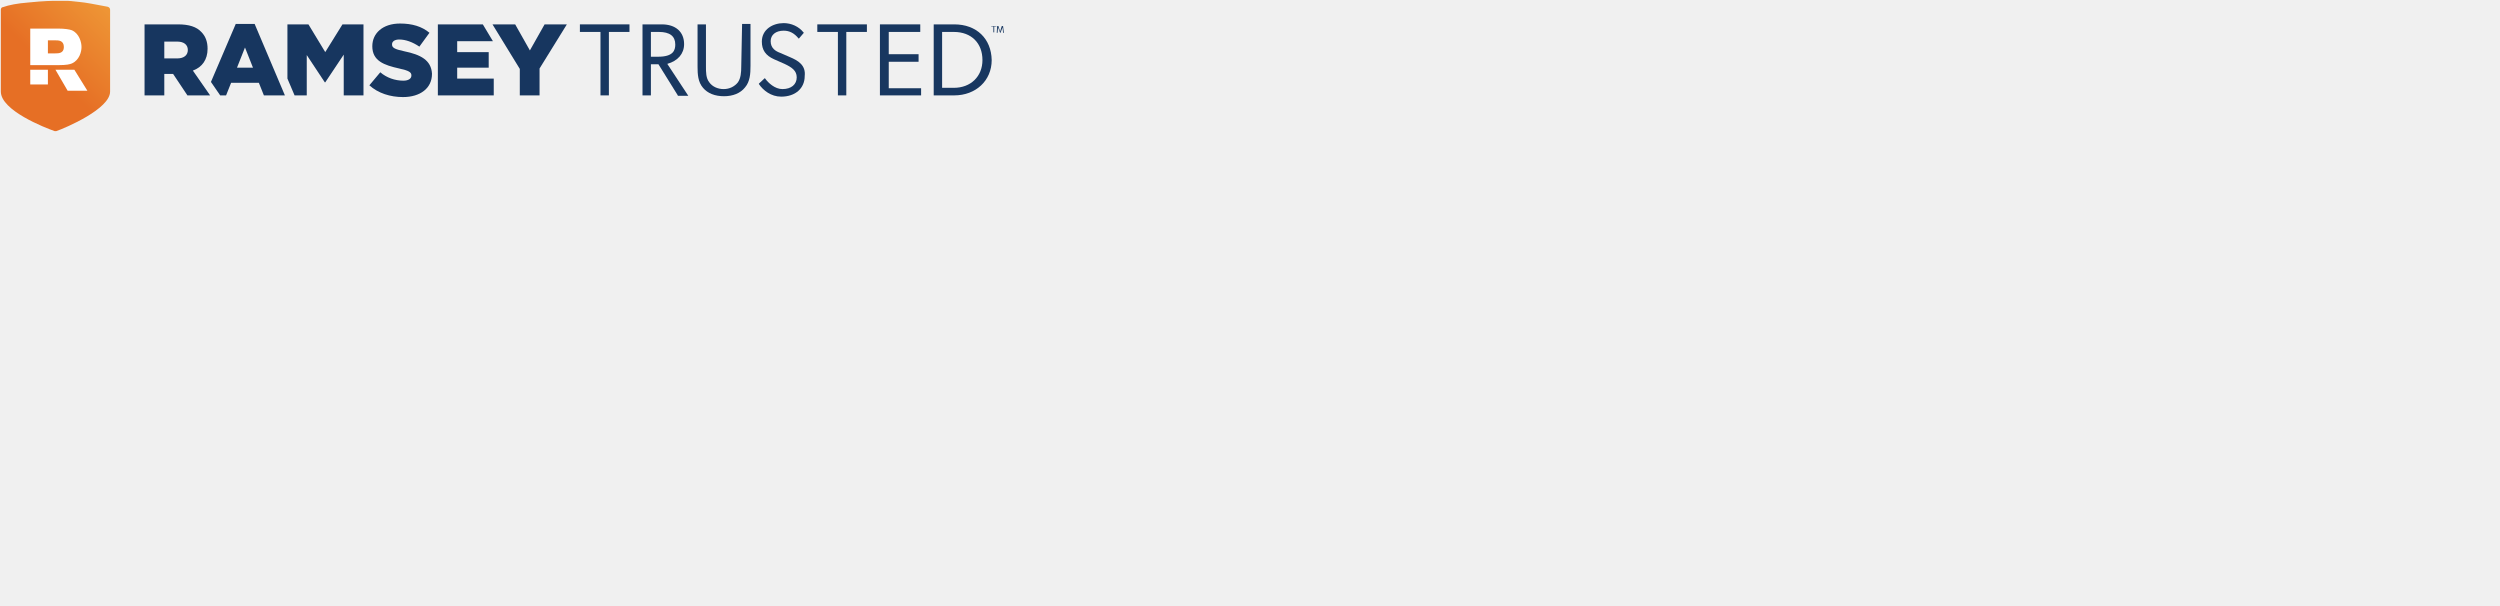
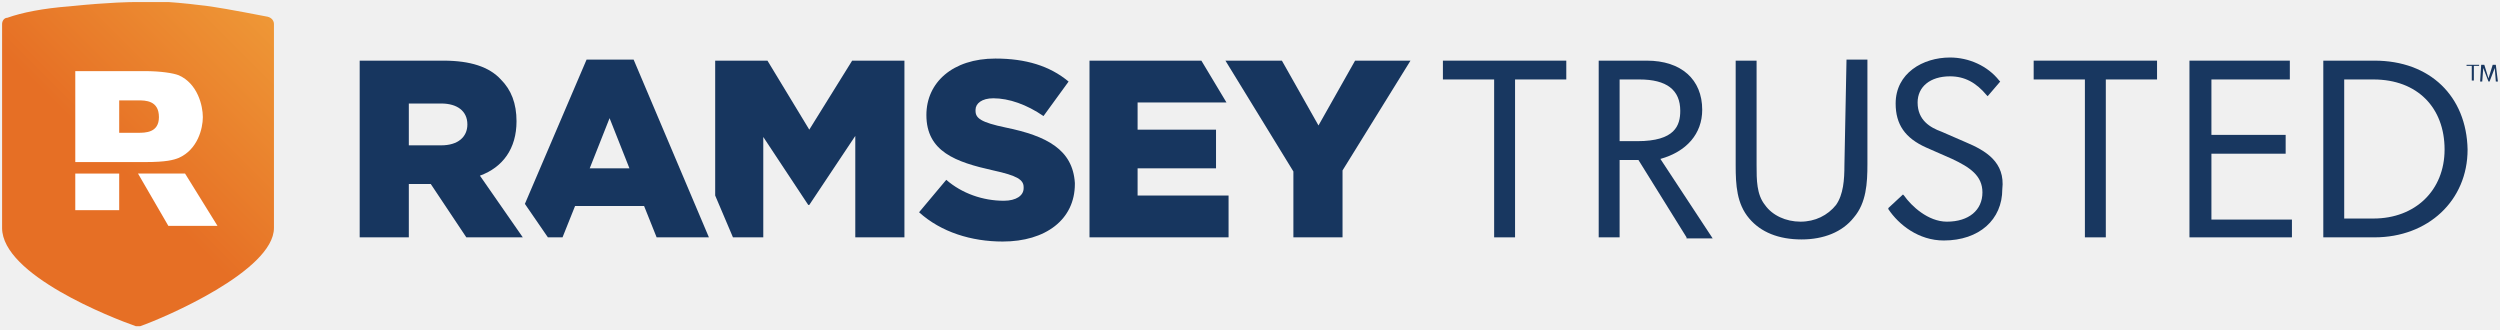
- <svg xmlns="http://www.w3.org/2000/svg" xmlns:xlink="http://www.w3.org/1999/xlink" version="1.1" id="Layer_1" x="0px" y="0px" viewBox="0 0 594.94 144" style="enable-background:new 0 0 239.1 31.5;" xml:space="preserve">
+ <svg xmlns="http://www.w3.org/2000/svg" xmlns:xlink="http://www.w3.org/1999/xlink" version="1.1" id="Layer_1" x="0px" y="0px" viewBox="0 0 239.1 31.5" style="enable-background:new 0 0 239.1 31.5;" xml:space="preserve">
  <style type="text/css">
	.st0{clip-path:url(#SVGID_00000167393124312775990160000013824293149836049808_);}
	.st1{clip-path:url(#SVGID_00000016777645150501515250000013237156057930166431_);fill:#17365F;}
	.st2{clip-path:url(#SVGID_00000016777645150501515250000013237156057930166431_);fill:#183760;}
- 	
+ 
		.st3{clip-path:url(#SVGID_00000171686691723346765030000007307682775008141992_);fill:url(#SVGID_00000002385102158402928980000014530701473687177370_);}
	.st4{clip-path:url(#SVGID_00000118391348457433998380000014279490139294613652_);fill:#FFFFFF;}
	.st5{clip-path:url(#SVGID_00000118391348457433998380000014279490139294613652_);fill:#183760;}
</style>
  <g id="Layer_2_00000151516091428014562610000004010465182344179875_">
    <g>
      <defs>
        <rect id="SVGID_1_" x="0.2" y="0.2" width="238.7" height="31.2" />
      </defs>
      <clipPath id="SVGID_00000014602757800204360150000002813767827037213582_">
        <use xlink:href="#SVGID_1_" style="overflow:visible;" />
      </clipPath>
      <g style="clip-path:url(#SVGID_00000014602757800204360150000002813767827037213582_);">
        <defs>
          <rect id="SVGID_00000158725811384338960820000005123506390885873819_" x="0.2" y="0.2" width="238.7" height="31.2" />
        </defs>
        <clipPath id="SVGID_00000123424350470196307410000009031701451151566496_">
          <use xlink:href="#SVGID_00000158725811384338960820000005123506390885873819_" style="overflow:visible;" />
        </clipPath>
        <path style="clip-path:url(#SVGID_00000123424350470196307410000009031701451151566496_);fill:#17365F;" d="M96.2,12.2     c-2.4-0.5-2.9-0.9-2.9-1.6v-0.1c0-0.6,0.6-1.1,1.7-1.1c1.5,0,3.2,0.6,4.8,1.7l2.4-3.3c-1.8-1.5-4.1-2.2-7-2.2     c-4.1,0-6.6,2.3-6.6,5.4V11c0,3.5,2.8,4.5,6.4,5.3c2.3,0.5,2.9,0.9,2.9,1.6V18c0,0.7-0.7,1.2-1.9,1.2c-2,0-4-0.7-5.5-2l-2.6,3.1     c2.1,1.9,5,2.8,8,2.8c4.1,0,6.9-2.1,6.9-5.5v-0.1C102.6,14.3,100.1,13,96.2,12.2" />
-         <polygon style="clip-path:url(#SVGID_00000123424350470196307410000009031701451151566496_);fill:#17365F;" points="108.8,16.1      116.3,16.1 116.3,12.4 108.8,12.4 108.8,9.8 117.3,9.8 114.9,5.8 104.2,5.8 104.2,22.7 117.5,22.7 117.5,18.7 108.8,18.7    " />
-         <polygon style="clip-path:url(#SVGID_00000123424350470196307410000009031701451151566496_);fill:#17365F;" points="129.6,5.8      126.1,12 122.6,5.8 117.2,5.8 123.7,16.4 123.7,22.7 128.4,22.7 128.4,16.3 134.9,5.8    " />
-         <polygon style="clip-path:url(#SVGID_00000123424350470196307410000009031701451151566496_);fill:#17365F;" points="77.4,12.4      73.4,5.8 68.4,5.8 68.4,18.7 70.1,22.7 73,22.7 73,13.1 77.3,19.6 77.4,19.6 81.8,13 81.8,22.7 86.5,22.7 86.5,5.8 81.5,5.8         " />
+         <polygon style="clip-path:url(#SVGID_00000123424350470196307410000009031701451151566496_);fill:#17365F;" points="108.8,16.1     116.3,16.1 116.3,12.4 108.8,12.4 108.8,9.8 117.3,9.8 114.9,5.8 104.2,5.8 104.2,22.7 117.5,22.7 117.5,18.7 108.8,18.7    " />
+         <polygon style="clip-path:url(#SVGID_00000123424350470196307410000009031701451151566496_);fill:#17365F;" points="129.6,5.8     126.1,12 122.6,5.8 117.2,5.8 123.7,16.4 123.7,22.7 128.4,22.7 128.4,16.3 134.9,5.8    " />
+         <polygon style="clip-path:url(#SVGID_00000123424350470196307410000009031701451151566496_);fill:#17365F;" points="77.4,12.4     73.4,5.8 68.4,5.8 68.4,18.7 70.1,22.7 73,22.7 73,13.1 77.3,19.6 77.4,19.6 81.8,13 81.8,22.7 86.5,22.7 86.5,5.8 81.5,5.8     " />
        <path style="clip-path:url(#SVGID_00000123424350470196307410000009031701451151566496_);fill:#17365F;" d="M56.1,5.7l-5.9,13.8     l2.2,3.2h1.4l1.2-3h6.6l1.2,3h5l-7.2-17H56.1z M56.4,16.1l1.9-4.8l1.9,4.8H56.4z" />
        <path style="clip-path:url(#SVGID_00000123424350470196307410000009031701451151566496_);fill:#17365F;" d="M49.4,11.6L49.4,11.6     c0-1.7-0.5-3-1.5-4c-1.1-1.2-2.9-1.8-5.5-1.8h-8v16.9h4.7v-5.1h2.1l3.4,5.1H50l-4.1-5.9C48.1,16,49.4,14.2,49.4,11.6 M44.7,11.9     c0,1.2-0.9,2-2.5,2h-3.1V9.9h3.1C43.7,9.9,44.7,10.6,44.7,11.9L44.7,11.9z" />
-         <polygon style="clip-path:url(#SVGID_00000123424350470196307410000009031701451151566496_);fill:#183760;" points="138,7.6      142.9,7.6 142.9,22.7 144.9,22.7 144.9,7.6 149.8,7.6 149.8,5.8 138,5.8    " />
+         <polygon style="clip-path:url(#SVGID_00000123424350470196307410000009031701451151566496_);fill:#183760;" points="138,7.6     142.9,7.6 142.9,22.7 144.9,22.7 144.9,7.6 149.8,7.6 149.8,5.8 138,5.8    " />
        <path style="clip-path:url(#SVGID_00000123424350470196307410000009031701451151566496_);fill:#183760;" d="M162.8,10.5     c0-2.9-2-4.7-5.3-4.7h-4.6v16.9h2v-7.4h1.8l4.6,7.4l0,0.1h2.5l-5-7.6C161.3,14.5,162.8,12.8,162.8,10.5 M160.7,10.6     c0,1.4-0.5,2.9-4.1,2.9h-1.7V7.6h1.9C159.4,7.6,160.7,8.6,160.7,10.6" />
        <path style="clip-path:url(#SVGID_00000123424350470196307410000009031701451151566496_);fill:#183760;" d="M176.4,15.8     c0,1.4-0.1,2.8-0.8,3.8c-0.8,1-2,1.6-3.4,1.6c-1.4,0-2.7-0.6-3.4-1.6c-0.8-1-0.8-2.4-0.8-3.8v-10h-2v10c0,1.9,0.1,3.7,1.3,5.1     c1.1,1.3,2.8,2,5,2c2.1,0,3.9-0.7,5-2.1c1.2-1.4,1.3-3.3,1.3-5.1v-10h-2L176.4,15.8z" />
        <path style="clip-path:url(#SVGID_00000123424350470196307410000009031701451151566496_);fill:#183760;" d="M188,13.6l-2.3-1     c-1.1-0.4-2.3-1.1-2.3-2.8c0-1.5,1.2-2.5,3.1-2.5c1.4,0,2.5,0.6,3.5,1.8l0.1,0.1l1.2-1.4l-0.1-0.1c-1.1-1.4-2.9-2.2-4.7-2.2     c-2.6,0-5.2,1.5-5.2,4.4c0,2,0.9,3.3,2.9,4.2l2.5,1.1c1.7,0.8,2.9,1.6,2.9,3.2c0,1.7-1.3,2.8-3.4,2.8c-1.8,0-3.4-1.5-4.1-2.5     l-0.1-0.1l-1.4,1.3l0,0.1c1,1.5,2.9,3,5.3,3c3.4,0,5.6-2,5.6-4.9C191.8,15.5,189.9,14.4,188,13.6" />
-         <polygon style="clip-path:url(#SVGID_00000123424350470196307410000009031701451151566496_);fill:#183760;" points="194.5,7.6      199.4,7.6 199.4,22.7 201.4,22.7 201.4,7.6 206.3,7.6 206.3,5.8 194.5,5.8    " />
-         <polygon style="clip-path:url(#SVGID_00000123424350470196307410000009031701451151566496_);fill:#183760;" points="211.5,14.7      218.6,14.7 218.6,12.9 211.5,12.9 211.5,7.6 219,7.6 219,5.8 209.4,5.8 209.4,22.7 219.2,22.7 219.2,21 211.5,21    " />
+         <polygon style="clip-path:url(#SVGID_00000123424350470196307410000009031701451151566496_);fill:#183760;" points="194.5,7.6     199.4,7.6 199.4,22.7 201.4,22.7 201.4,7.6 206.3,7.6 206.3,5.8 194.5,5.8    " />
+         <polygon style="clip-path:url(#SVGID_00000123424350470196307410000009031701451151566496_);fill:#183760;" points="211.5,14.7     218.6,14.7 218.6,12.9 211.5,12.9 211.5,7.6 219,7.6 219,5.8 209.4,5.8 209.4,22.7 219.2,22.7 219.2,21 211.5,21    " />
        <path style="clip-path:url(#SVGID_00000123424350470196307410000009031701451151566496_);fill:#183760;" d="M227.1,5.8h-4.9v16.9     h4.9c5.1,0,8.9-3.5,8.9-8.4C235.9,9.2,232.4,5.8,227.1,5.8 M233.8,14.3c0,3.9-2.8,6.6-6.8,6.6h-2.8V7.6h2.8     C231.2,7.6,233.8,10.3,233.8,14.3" />
      </g>
      <g style="clip-path:url(#SVGID_00000014602757800204360150000002813767827037213582_);">
        <defs>
          <path id="SVGID_00000090290059372449514340000001203994282290961330_" d="M12.9,0.2c-0.1,0-0.2,0-0.2,0c0,0-2.1,0-6,0.4      c-2.6,0.2-4.6,0.6-6,1.1C0.4,1.7,0.2,2,0.2,2.3v19.5c0,4.5,10.5,8.6,12.8,9.4c0.1,0,0.3,0,0.4,0c2.3-0.8,12.8-5.3,12.8-9.4V2.3      c0-0.3-0.2-0.6-0.6-0.7c-3.1-0.6-5.3-1-6.4-1.1c-3.2-0.4-5.1-0.4-6-0.4C13.1,0.2,13,0.2,12.9,0.2" />
        </defs>
        <clipPath id="SVGID_00000088094237211273679580000016449459236851202969_">
          <use xlink:href="#SVGID_00000090290059372449514340000001203994282290961330_" style="overflow:visible;" />
        </clipPath>
        <linearGradient id="SVGID_00000053538825546865161100000005105530437570623880_" gradientUnits="userSpaceOnUse" x1="-0.13" y1="55.98" x2="0.145" y2="55.98" gradientTransform="matrix(167.95 -167.95 167.95 167.95 -9368.021 -9406.828)">
          <stop offset="0" style="stop-color:#E66F25" />
          <stop offset="0.93" style="stop-color:#FEE457" />
          <stop offset="1" style="stop-color:#FEE457" />
        </linearGradient>
        <polygon style="clip-path:url(#SVGID_00000088094237211273679580000016449459236851202969_);fill:url(#SVGID_00000053538825546865161100000005105530437570623880_);" points="     13.2,44.3 41.8,15.7 13.2,-12.9 -15.4,15.7    " />
      </g>
      <g style="clip-path:url(#SVGID_00000014602757800204360150000002813767827037213582_);">
        <defs>
          <rect id="SVGID_00000040536016454079474910000013595175743821180820_" x="0.2" y="0.2" width="238.7" height="31.2" />
        </defs>
        <clipPath id="SVGID_00000137850318495073160910000005649488556798303661_">
          <use xlink:href="#SVGID_00000040536016454079474910000013595175743821180820_" style="overflow:visible;" />
        </clipPath>
        <path style="clip-path:url(#SVGID_00000137850318495073160910000005649488556798303661_);fill:#FFFFFF;" d="M17.1,15.1     c1.8-0.8,2.3-2.8,2.3-3.9S18.9,8,17.1,7.2c-0.5-0.2-1.7-0.4-3.3-0.4H7.2v8.7h6.7C15.9,15.5,16.6,15.3,17.1,15.1 M13.2,12.7h-1.8     V9.6h1.8c0.7,0,2,0,2,1.6v0C15.2,12.7,13.9,12.7,13.2,12.7" />
-         <polygon style="clip-path:url(#SVGID_00000137850318495073160910000005649488556798303661_);fill:#FFFFFF;" points="13.2,16.6      16.1,21.6 20.8,21.6 17.7,16.6    " />
+         <polygon style="clip-path:url(#SVGID_00000137850318495073160910000005649488556798303661_);fill:#FFFFFF;" points="13.2,16.6     16.1,21.6 20.8,21.6 17.7,16.6    " />
        <rect x="7.2" y="16.6" style="clip-path:url(#SVGID_00000137850318495073160910000005649488556798303661_);fill:#FFFFFF;" width="4.2" height="3.5" />
        <path style="clip-path:url(#SVGID_00000137850318495073160910000005649488556798303661_);fill:#183760;" d="M237.1,6.3h-0.5v1.4     h-0.2V6.3h-0.5V6.2h1.2V6.3z M238.9,7.8h-0.2l-0.1-1.3h0l-0.5,1.3H238l-0.5-1.3l-0.1,1.3h-0.2l0.1-1.6h0.3l0.4,1.3l0.4-1.3h0.3     L238.9,7.8z" />
      </g>
    </g>
  </g>
</svg>
